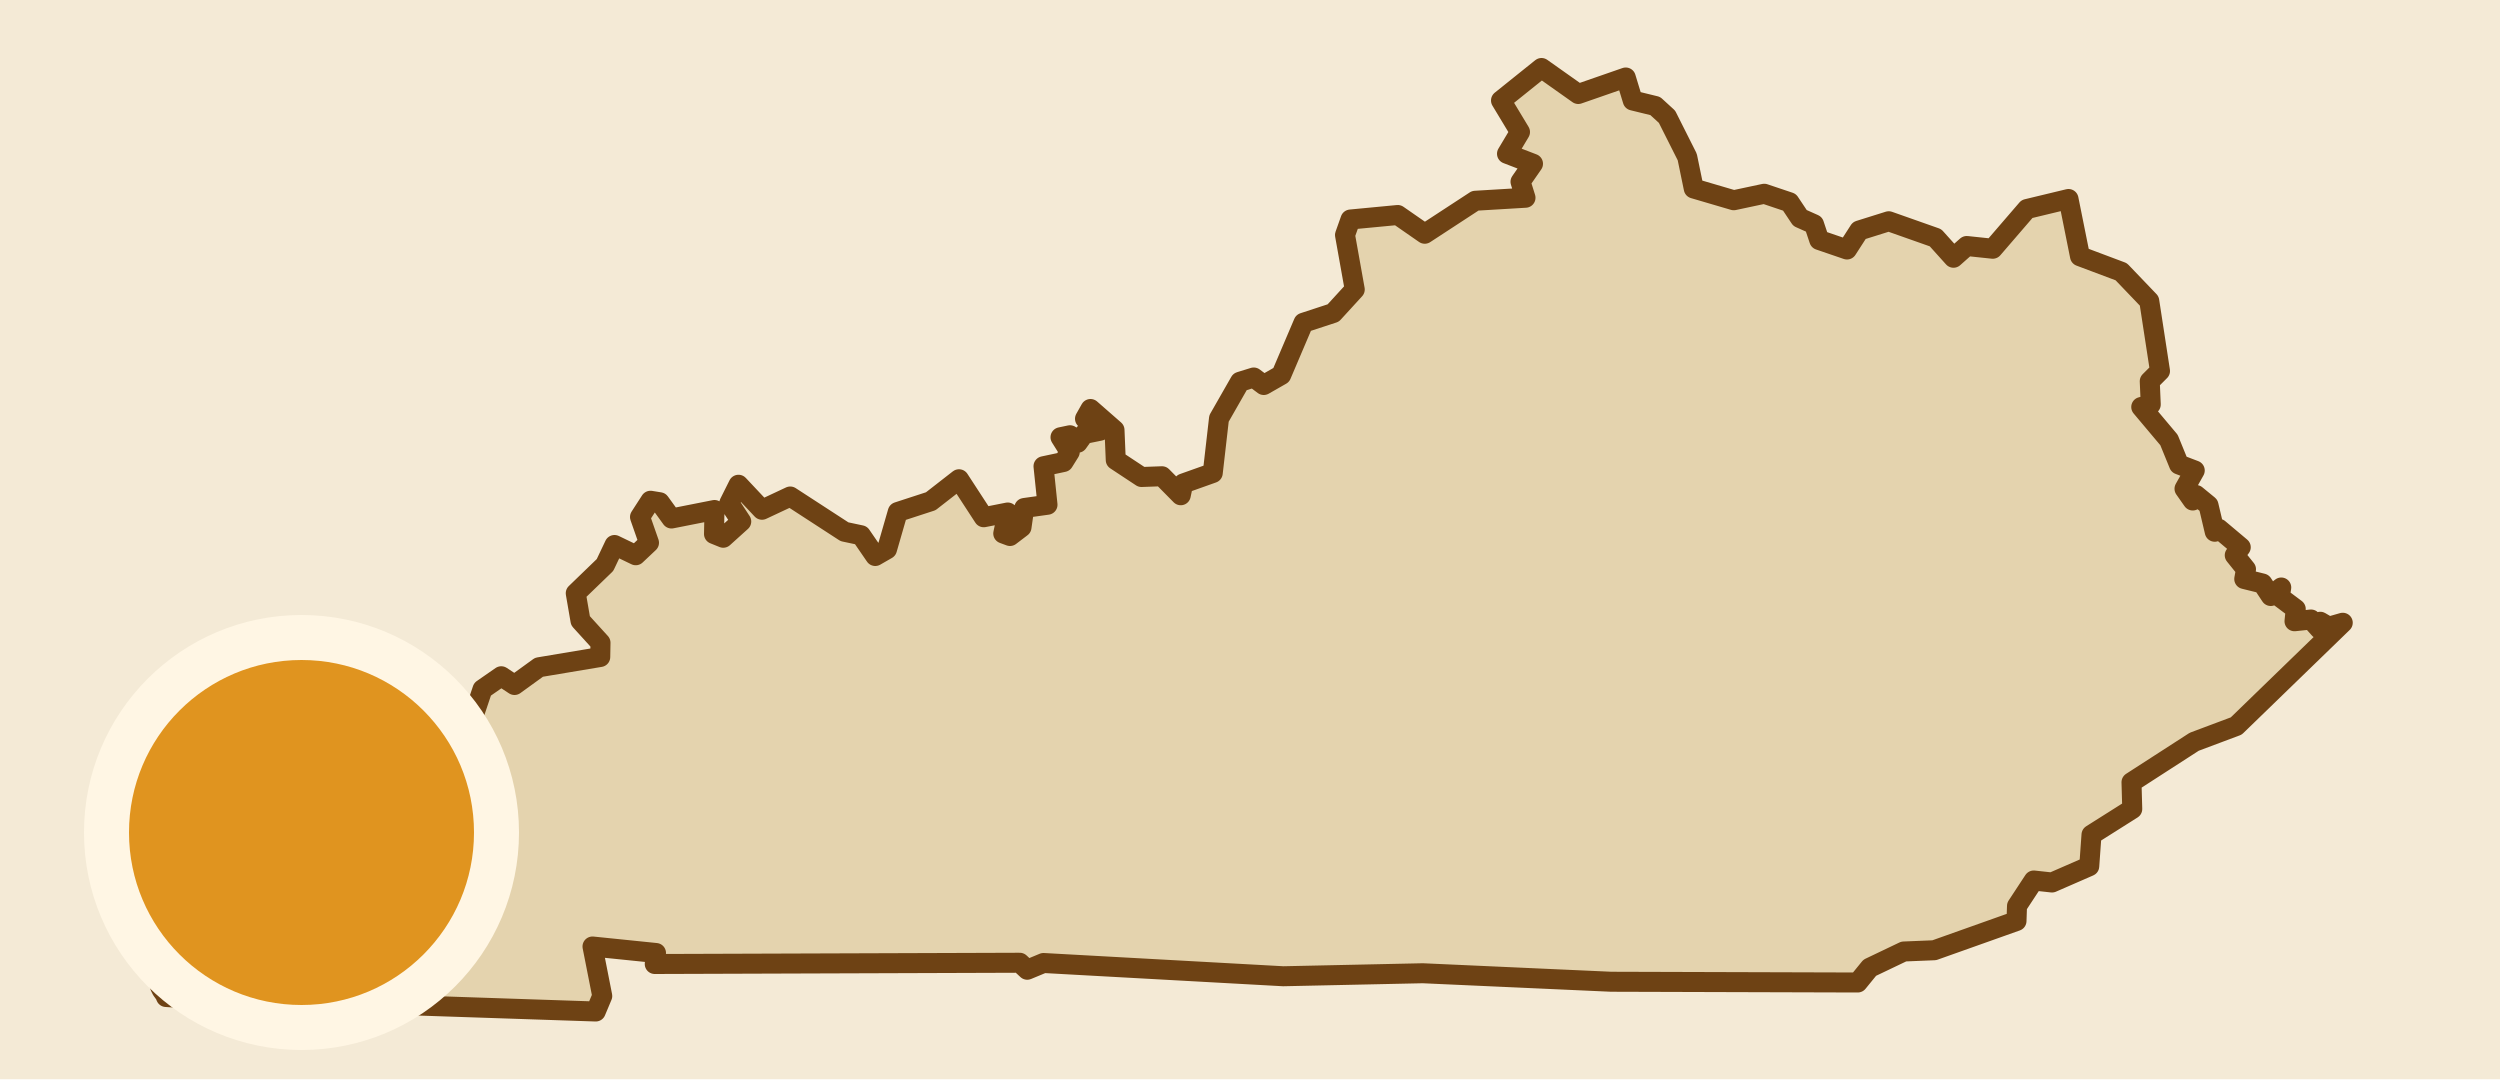
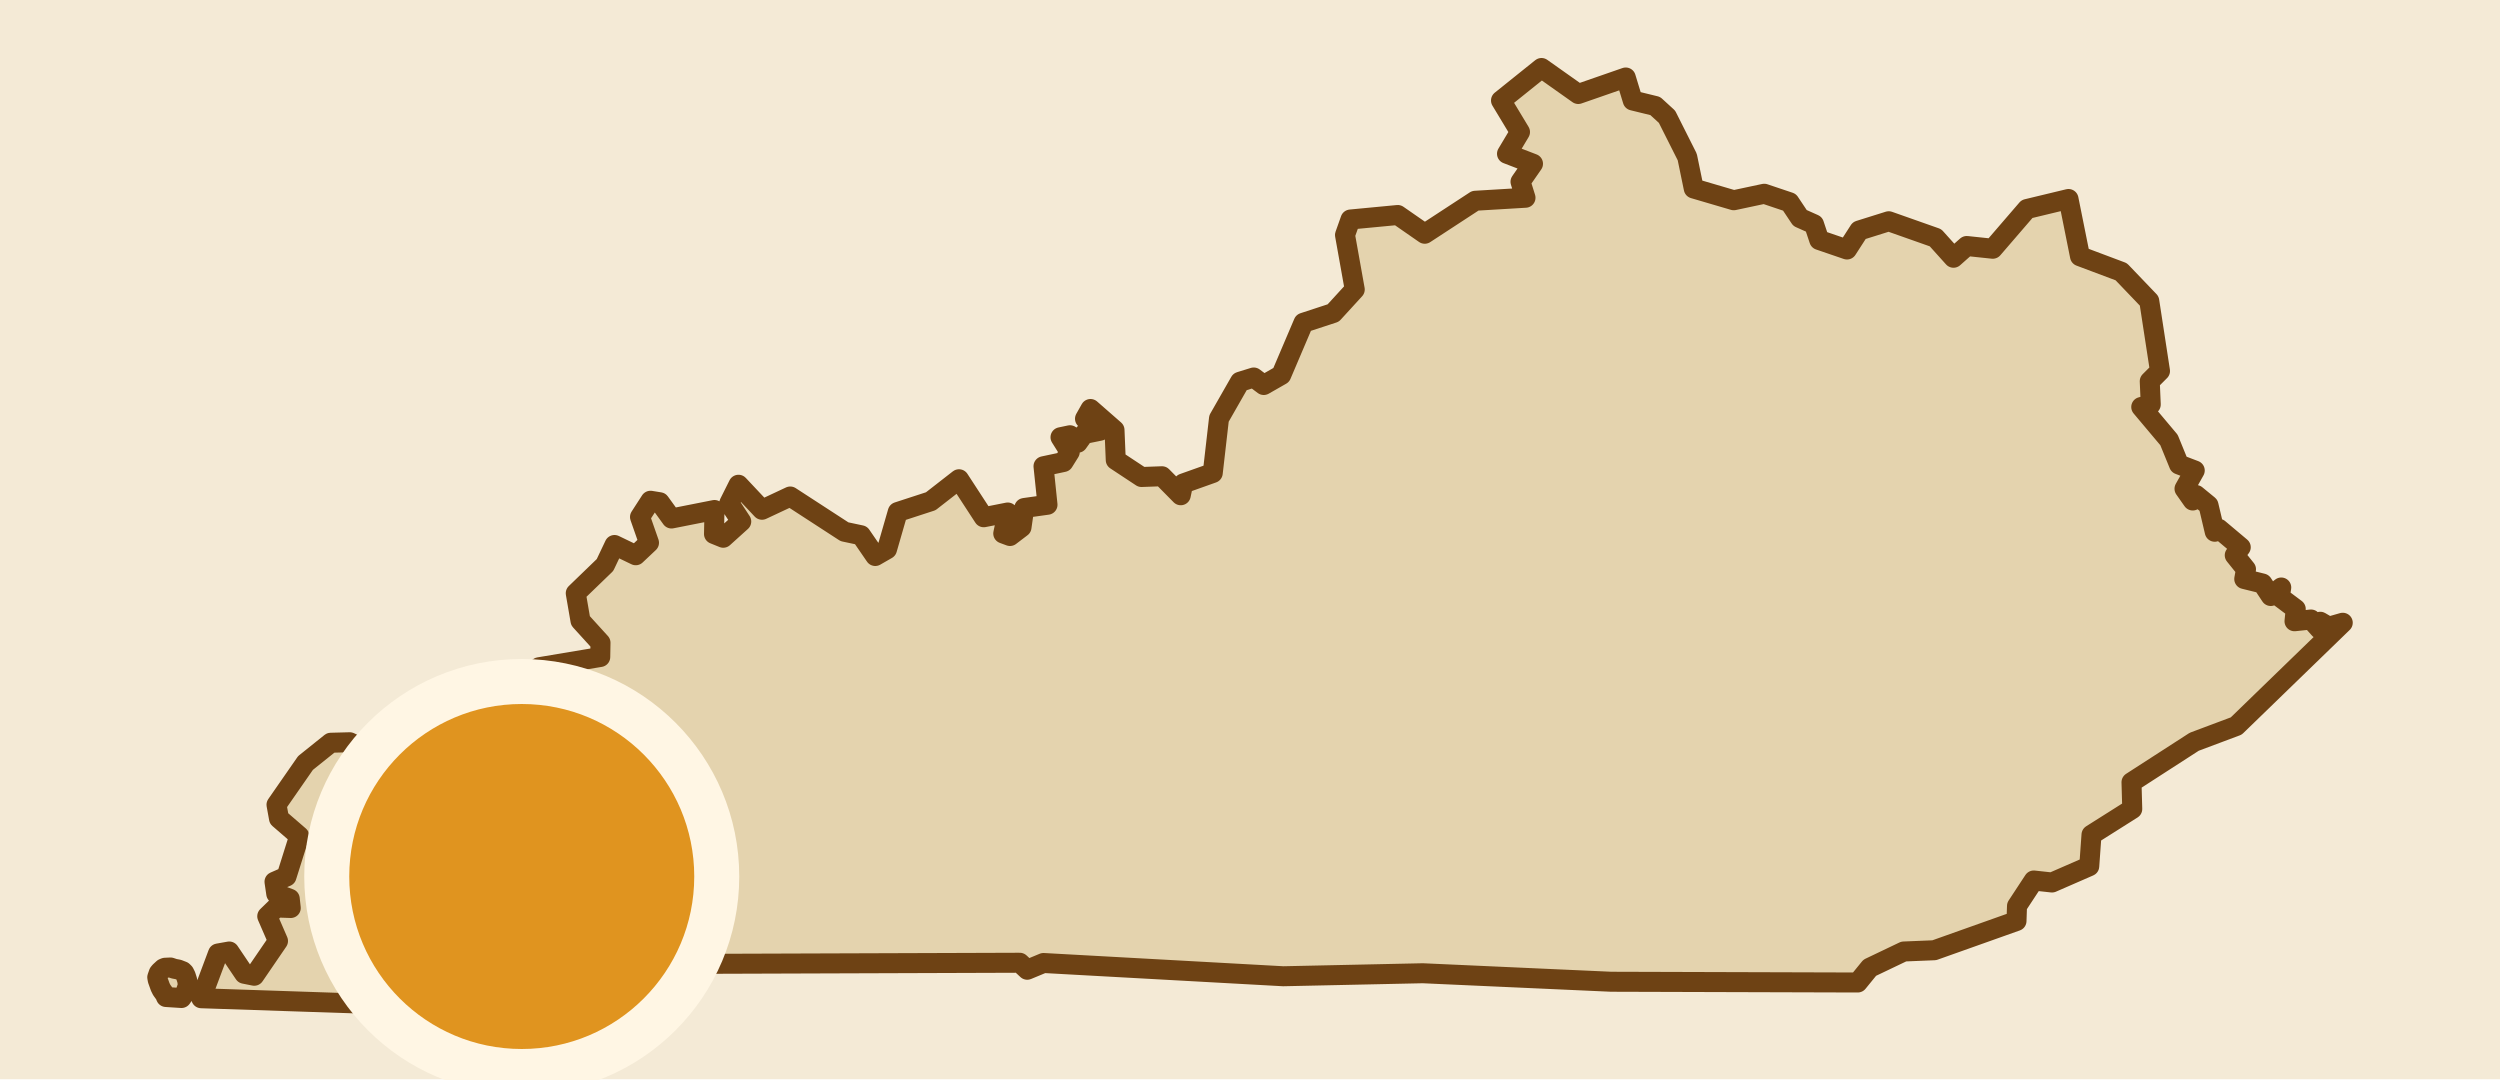
<svg xmlns="http://www.w3.org/2000/svg" viewBox="0 0 1000 431.7">
  <rect width="1000" height="431.7" fill="#f4ead6" />
  <path fill="#e4d3ae" stroke="#6e4214" stroke-width="8" stroke-linejoin="round" fill-rule="evenodd" d="M80.5 399.3L87.2 381.4L91.7 380.6L97.7 389.5L101.7 390.3L111.2 376.4L106.9 366.5L110.5 363.0L116.3 363.2L115.9 359.5L110.5 357.5L109.8 352.7L114.6 350.6L119.7 334.4L111.6 327.4L110.6 321.9L122.2 305.2L132.3 297.1L139.9 296.9L174.8 313.5L181.4 320.0L193.6 320.6L198.0 309.5L188.1 290.3L193.0 275.7L200.5 270.5L205.8 274.0L215.6 266.9L240.1 262.8L240.2 257.1L232.2 248.3L230.3 237.3L242.0 226.0L245.8 218.0L254.3 222.1L259.6 217.1L256.0 206.8L260.2 200.3L263.9 200.9L268.6 207.4L285.8 204.0L285.6 213.6L289.3 215.1L296.5 208.6L291.7 201.3L295.4 193.9L304.8 203.9L316.1 198.6L337.8 212.7L344.4 214.1L350.1 222.4L354.8 219.7L359.1 204.8L372.3 200.5L383.6 191.7L393.5 206.9L403.1 205.0L401.3 213.4L404.0 214.4L408.6 210.9L409.7 203.2L419.0 201.9L417.4 186.5L425.4 184.8L427.9 180.8L424.2 174.9L428.0 174.1L431.1 177.1L433.6 173.6L440.0 172.3L434.0 167.5L436.2 163.6L445.8 172.0L446.3 184.0L456.6 190.8L464.8 190.5L472.3 198.1L473.3 193.4L485.1 189.2L487.6 167.4L496.0 152.7L501.5 151.0L505.5 154.0L512.5 150.0L521.4 129.1L533.3 125.2L541.9 115.8L538.0 94.0L540.2 87.8L559.1 86.0L569.9 93.5L590.1 80.3L610.2 79.1L608.2 72.7L613.2 65.5L602.8 61.5L608.0 52.8L600.4 40.2L616.6 27.2L631.3 37.6L650.3 31.0L653.1 40.2L662.1 42.4L666.8 46.7L674.9 62.8L677.5 75.4L693.5 80.1L705.7 77.5L715.8 80.9L720.0 87.2L725.6 89.7L727.7 96.0L738.8 99.8L743.7 92.2L755.5 88.5L774.2 95.1L781.4 103.1L786.7 98.4L797.1 99.5L810.8 83.6L827.4 79.6L832.0 102.5L848.5 108.7L859.7 120.4L864.0 148.4L859.9 152.5L860.3 161.8L856.5 162.8L867.6 176.0L871.6 185.8L877.9 188.2L873.8 195.5L877.1 200.2L878.4 198.0L883.4 202.1L885.9 212.7L887.5 211.5L896.3 218.9L893.9 222.1L898.4 227.7L897.7 231.6L905.0 233.4L908.3 238.4L912.5 235.0L911.9 238.8L918.3 243.6L917.8 248.5L924.4 247.8L927.8 251.6L928.1 248.7L931.5 250.7L937.1 249.1L894.5 290.4L877.7 296.7L852.6 312.9L852.9 323.6L836.6 333.9L835.7 346.5L820.8 353.0L813.5 352.2L806.8 362.4L806.6 368.4L773.7 380.1L761.5 380.6L747.9 387.1L743.1 393.0L644.5 392.7L569.1 389.3L513.3 390.5L417.4 385.2L410.9 387.9L407.9 385.1L261.9 385.6L262.4 381.2L237.0 378.6L240.9 398.4L238.3 404.6L80.5 399.3ZM62.9 390.9L63.5 389.2L64.0 388.6L65.3 387.4L66.0 387.1L68.2 387.0L69.7 387.5L71.3 387.8L73.1 388.5L73.7 389.1L74.3 390.3L74.9 392.2L75.1 393.7L75.0 394.6L74.2 396.9L72.6 399.2L66.4 398.8L66.0 397.8L64.7 396.0L64.1 394.8L63.1 392.0L62.9 390.9Z" />
-   <circle cx="120.6" cy="333.0" r="78" fill="#e0941f" stroke="#fff6e4" stroke-width="18" />
+   <circle cx="208.7" cy="350.6" r="78" fill="#e0941f" stroke="#fff6e4" stroke-width="18" />
</svg>
